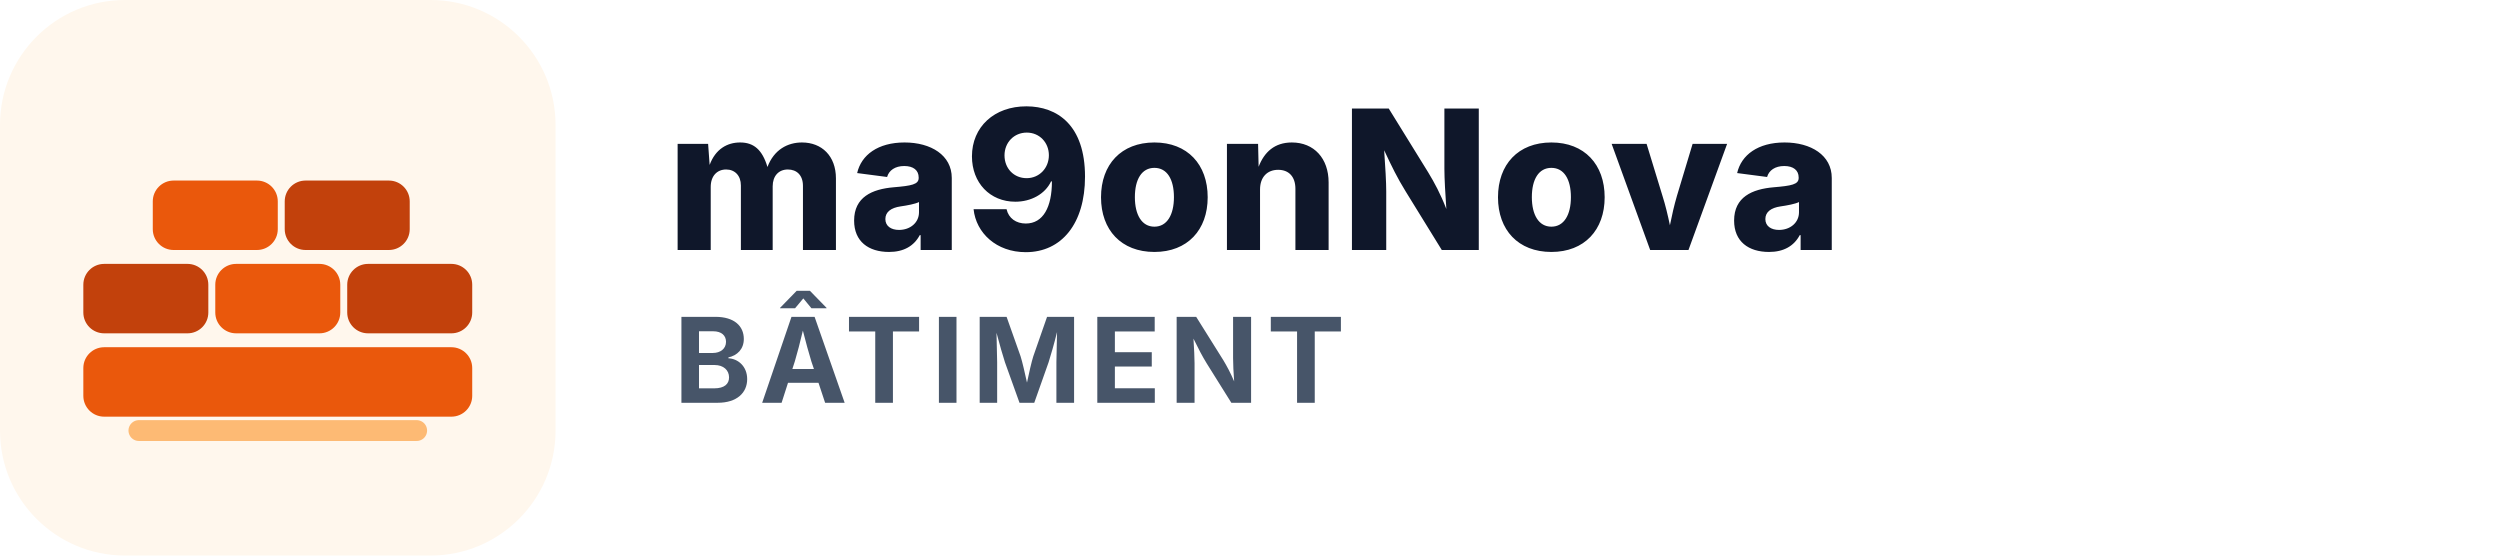
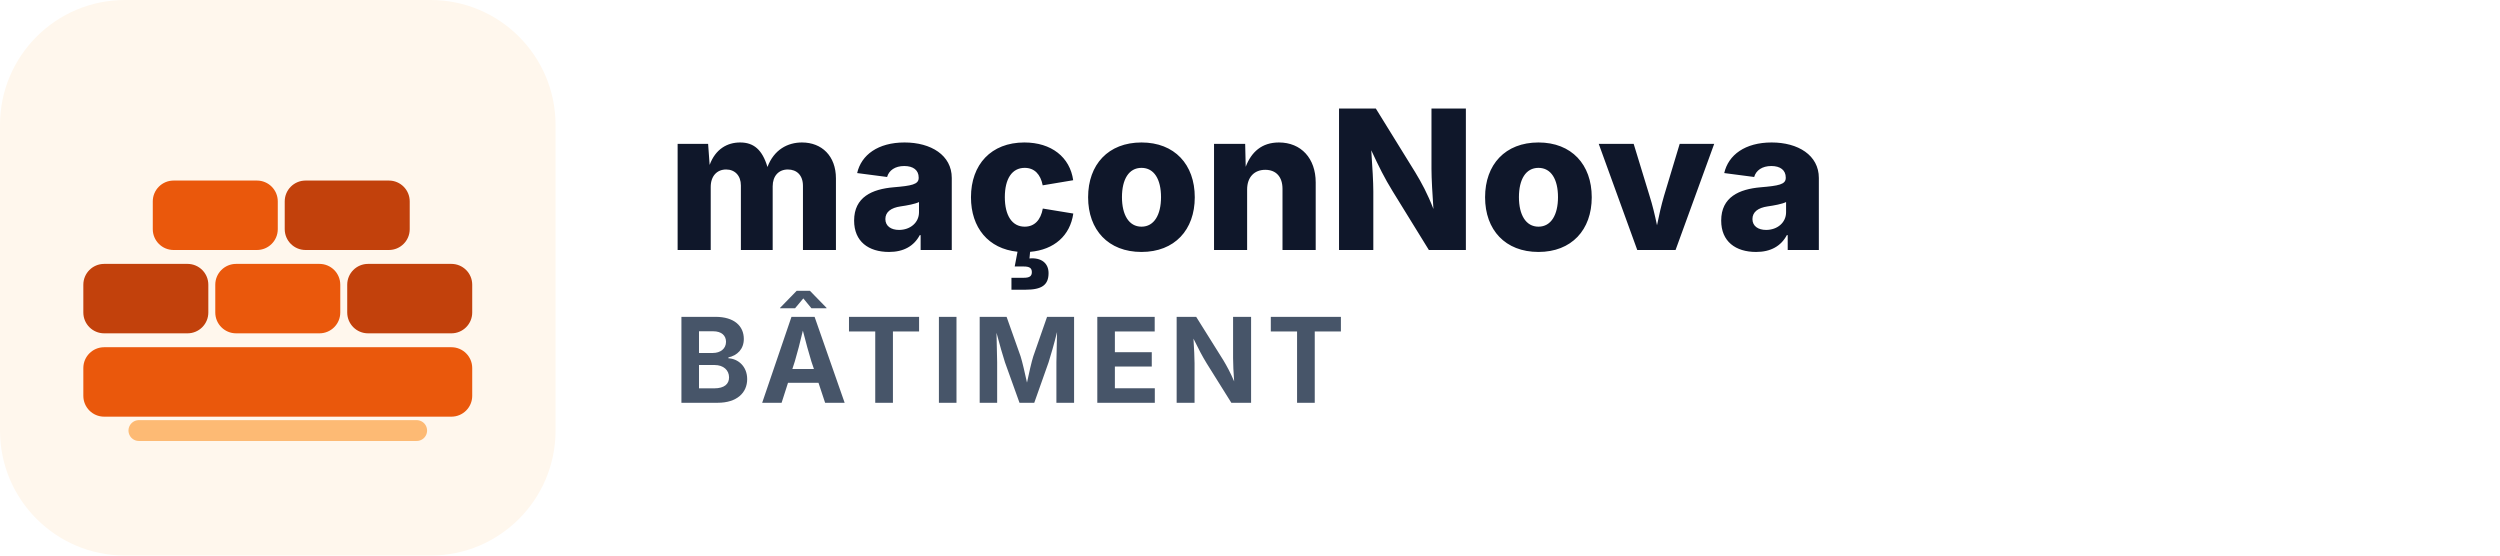
<svg xmlns="http://www.w3.org/2000/svg" width="360" height="80" viewBox="0 0 360 80" fill="none">
  <rect width="80" height="80" rx="18" fill="#FFF7ED" />
  <rect x="12" y="50" width="56" height="10" rx="3" fill="#EA580C" />
  <rect x="12" y="38" width="18" height="10" rx="3" fill="#C2410C" />
  <rect x="31" y="38" width="18" height="10" rx="3" fill="#EA580C" />
  <rect x="50" y="38" width="18" height="10" rx="3" fill="#C2410C" />
  <rect x="22" y="26" width="18" height="10" rx="3" fill="#EA580C" />
  <rect x="41" y="26" width="18" height="10" rx="3" fill="#C2410C" />
  <path d="M20 62H60" stroke="#FDBA74" stroke-width="3" stroke-linecap="round" />
  <text x="96" y="36" fill="#0F172A" font-family="Inter, Segoe UI, sans-serif" font-size="28" font-weight="800" letter-spacing="0.2">
-     ma9onNova
+     maçonNova
  </text>
  <text x="97" y="58" fill="#475569" font-family="Inter, Segoe UI, sans-serif" font-size="17" font-weight="700" letter-spacing="1.1">
    BÂTIMENT
  </text>
</svg>
